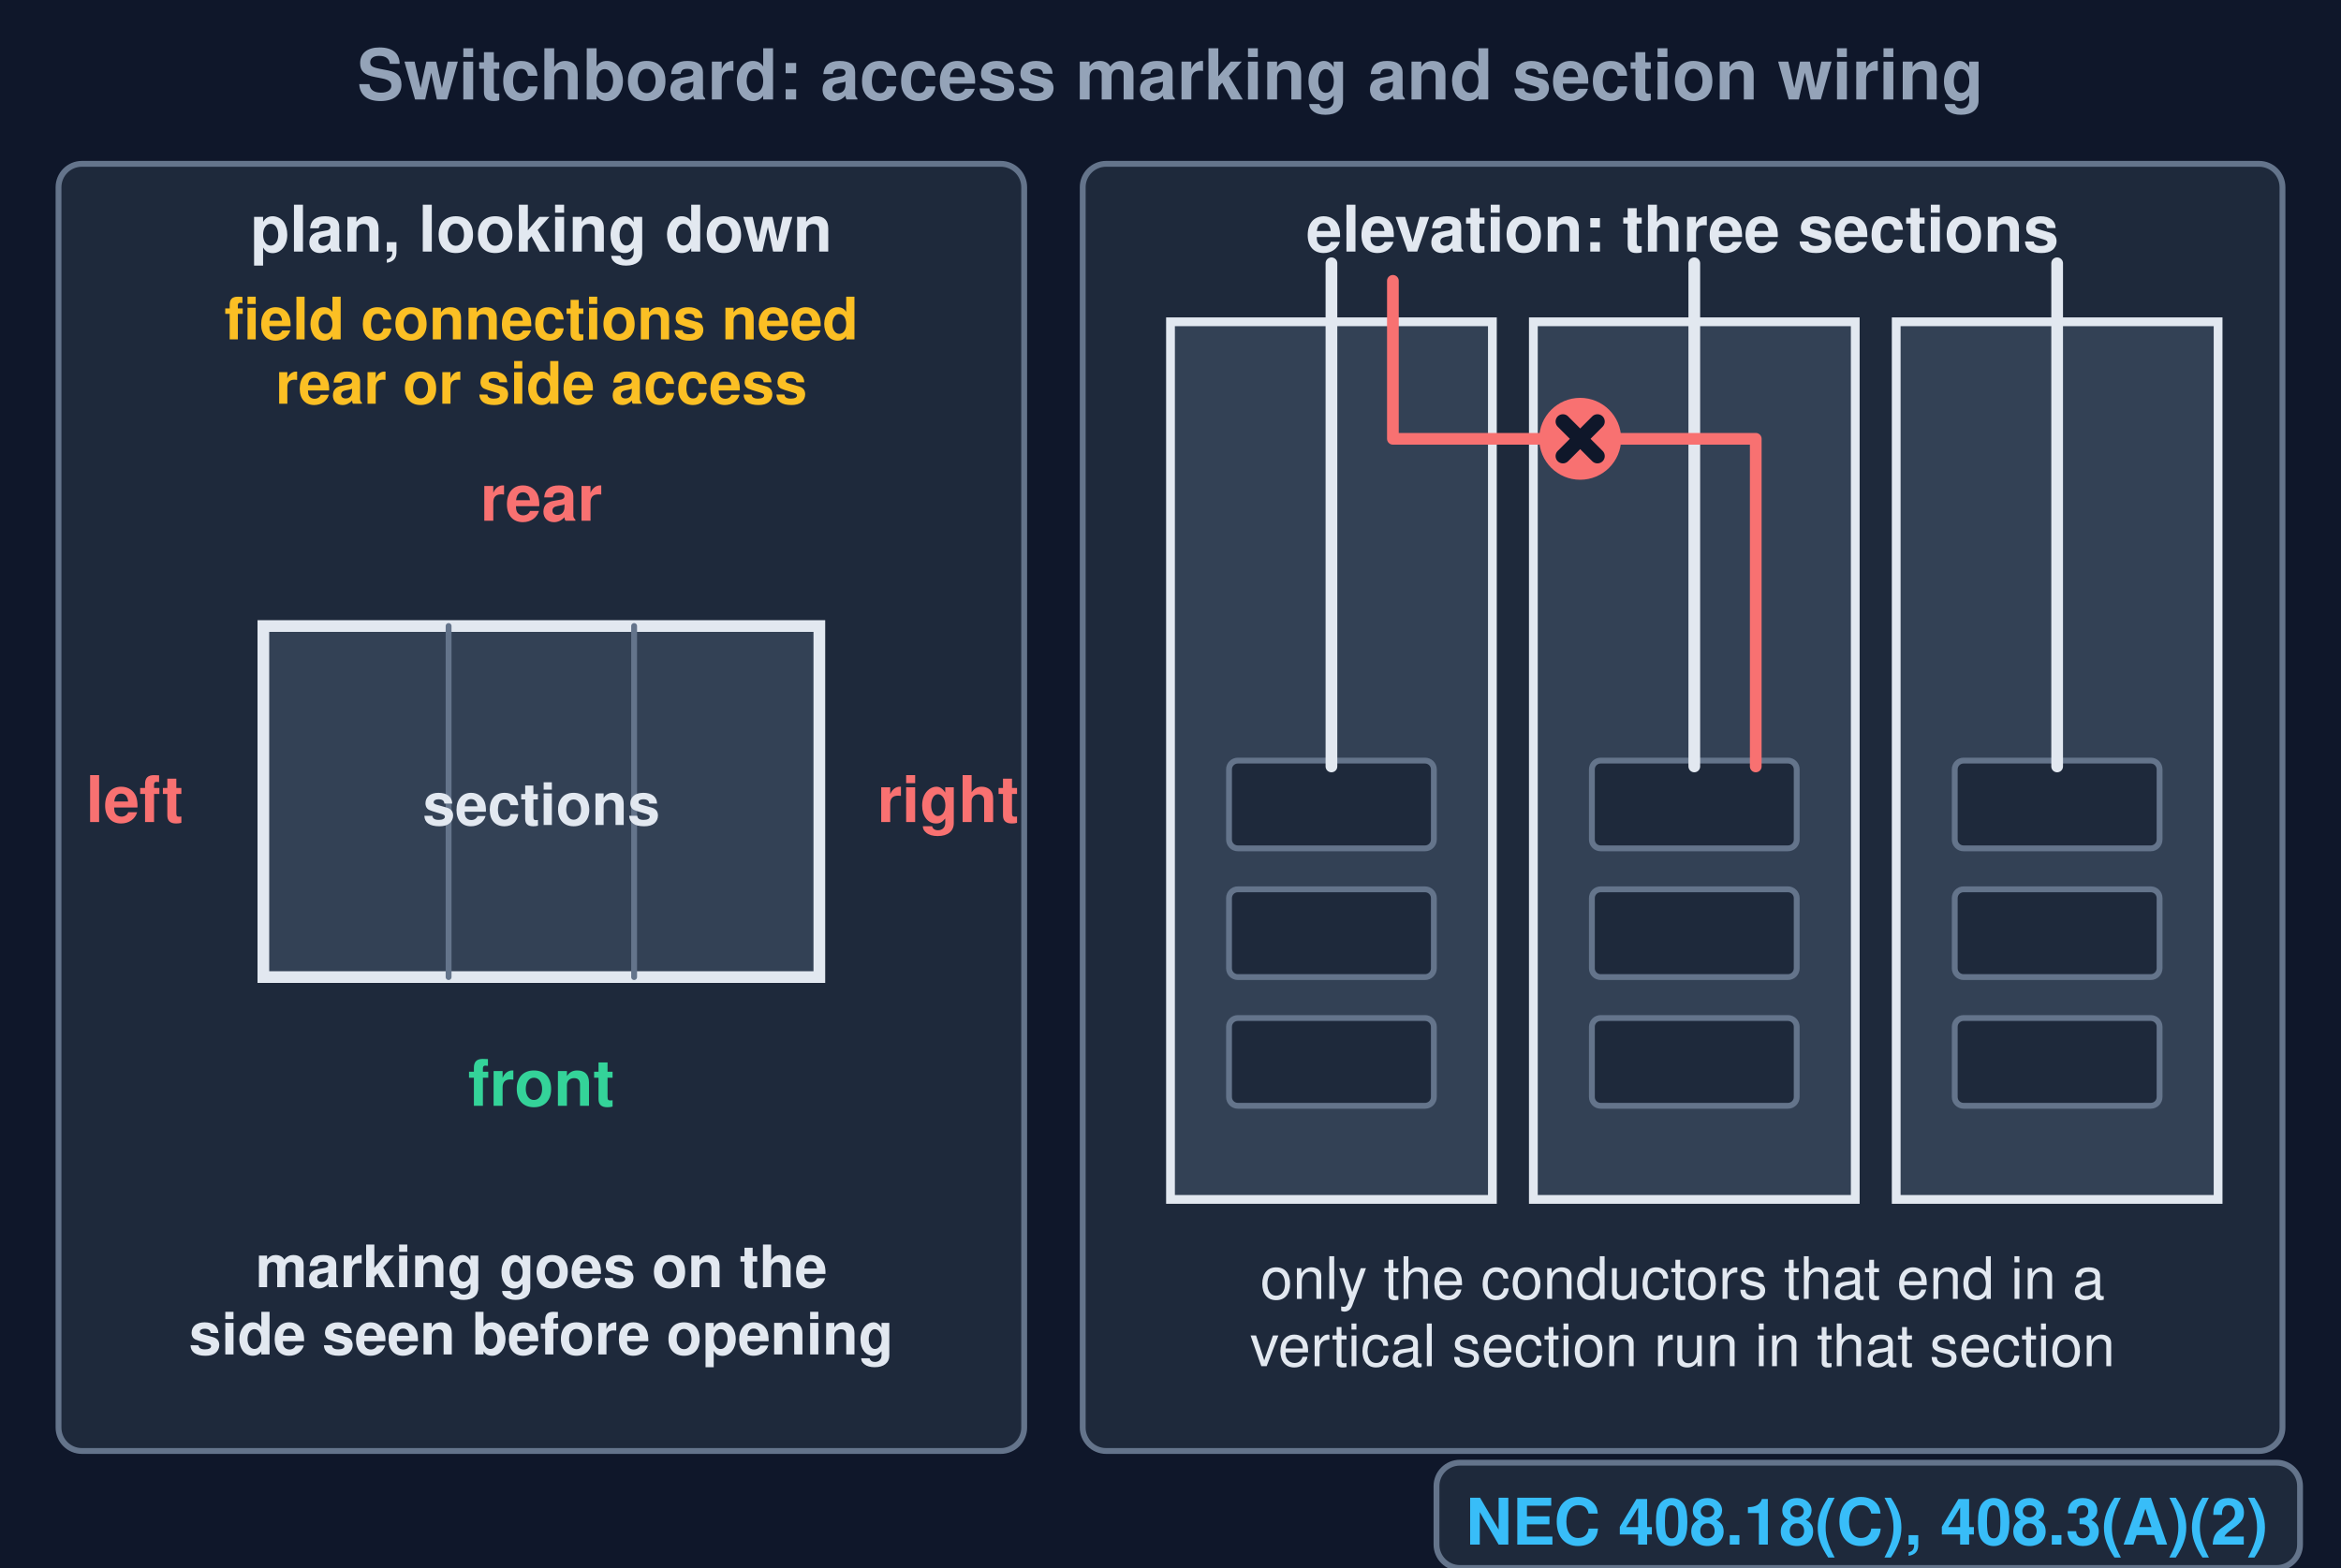
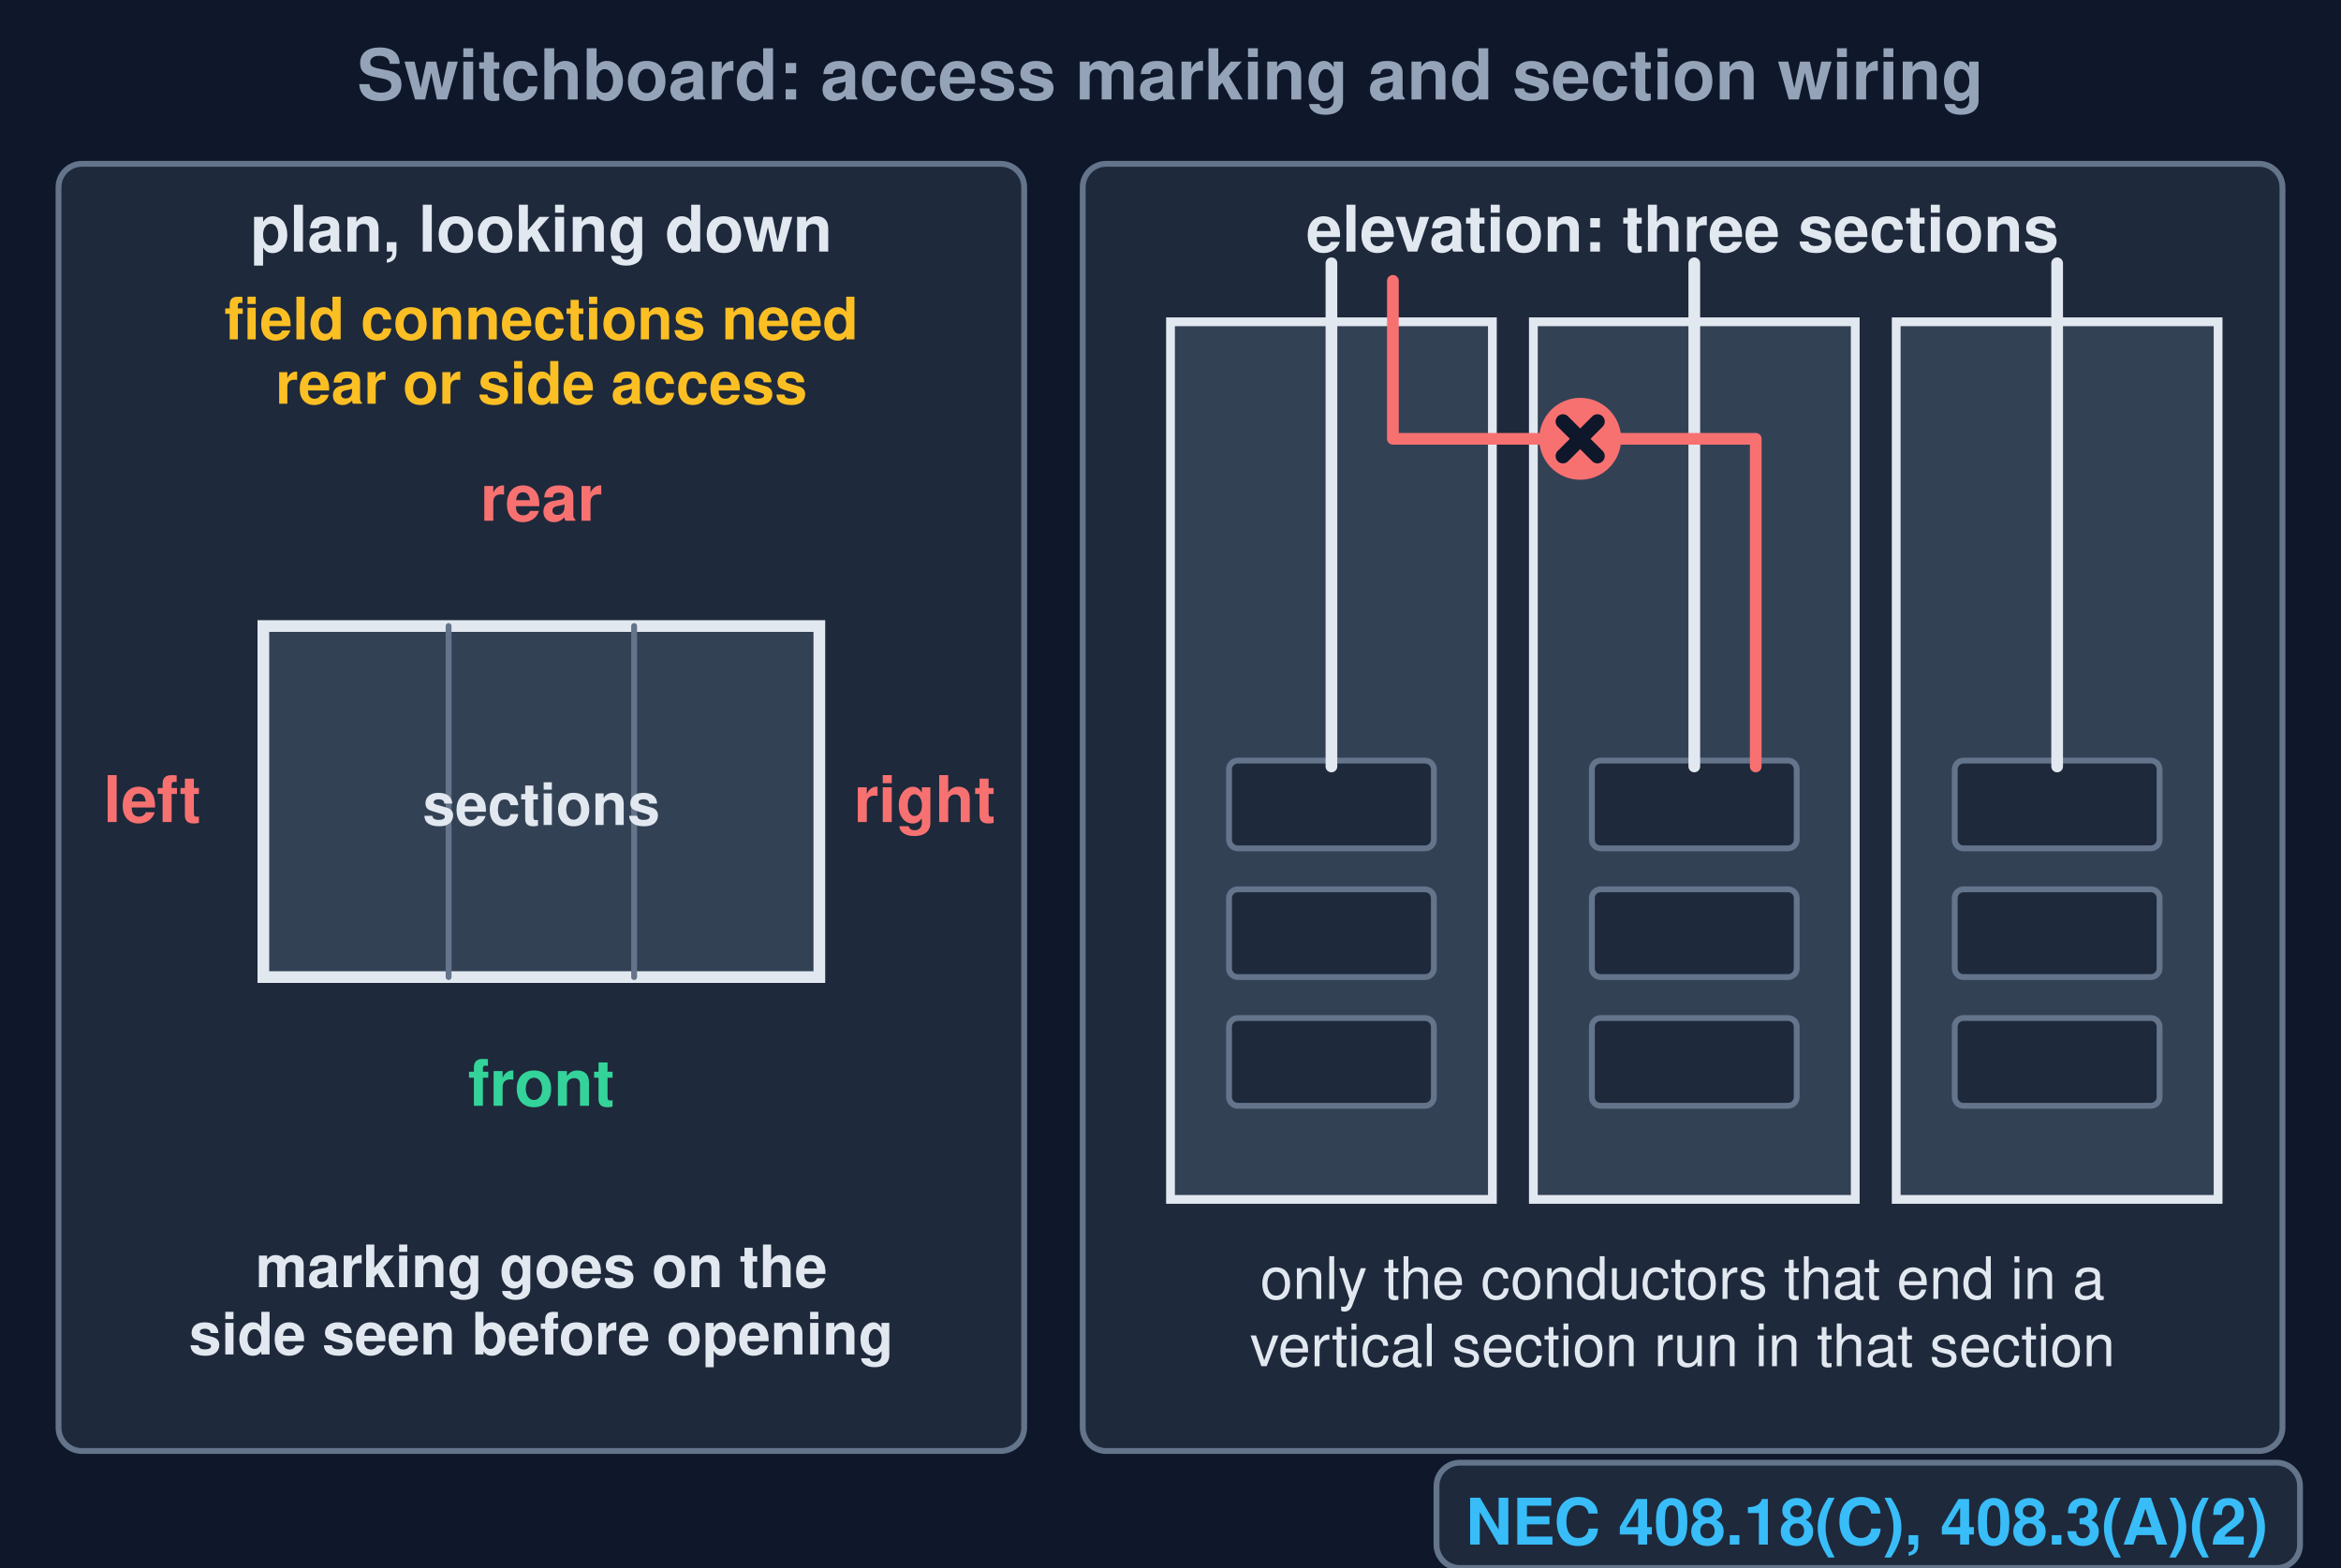
<svg xmlns="http://www.w3.org/2000/svg" width="800" height="536" viewBox="0 0 800 536">
  <rect x="0.0" y="0.0" width="800.0" height="536.0" rx="0" fill="#0f172a" fill-opacity="1.0" stroke="none" stroke-width="2" />
  <text x="400.0" y="34.0" font-family="Helvetica, Arial, sans-serif" font-size="24" font-weight="bold" fill="#94a3b8" text-anchor="middle">Switchboard: access marking and section wiring</text>
  <rect x="20.0" y="56.0" width="330.0" height="440.0" rx="8" fill="#1e293b" fill-opacity="1.0" stroke="#64748b" stroke-width="2" />
  <text x="185.0" y="86.0" font-family="Helvetica, Arial, sans-serif" font-size="22" font-weight="bold" fill="#e2e8f0" text-anchor="middle">plan, looking down</text>
  <rect x="90.0" y="214.0" width="190.0" height="120.0" rx="0" fill="#334155" fill-opacity="1.0" stroke="#e2e8f0" stroke-width="4" />
  <line x1="153.3" y1="214.0" x2="153.3" y2="334.0" stroke="#64748b" stroke-width="2" stroke-linecap="round" stroke-opacity="1.0" />
  <line x1="216.7" y1="214.0" x2="216.7" y2="334.0" stroke="#64748b" stroke-width="2" stroke-linecap="round" stroke-opacity="1.0" />
  <text x="185.0" y="282.0" font-family="Helvetica, Arial, sans-serif" font-size="20" font-weight="bold" fill="#e2e8f0" text-anchor="middle">sections</text>
  <text x="185.0" y="116.0" font-family="Helvetica, Arial, sans-serif" font-size="20" font-weight="bold" fill="#fbbf24" text-anchor="middle">field connections need</text>
  <text x="185.0" y="138.0" font-family="Helvetica, Arial, sans-serif" font-size="20" font-weight="bold" fill="#fbbf24" text-anchor="middle">rear or side access</text>
  <text x="185.0" y="178.0" font-family="Helvetica, Arial, sans-serif" font-size="22" font-weight="bold" fill="#f87171" text-anchor="middle">rear</text>
-   <text x="46.0" y="281.0" font-family="Helvetica, Arial, sans-serif" font-size="22" font-weight="bold" fill="#f87171" text-anchor="middle">left</text>
-   <text x="324.0" y="281.0" font-family="Helvetica, Arial, sans-serif" font-size="22" font-weight="bold" fill="#f87171" text-anchor="middle">right</text>
+   <text x="52.0" y="281.0" font-family="Helvetica, Arial, sans-serif" font-size="22" font-weight="bold" fill="#f87171" text-anchor="middle">left</text>
+   <text x="316.0" y="281.0" font-family="Helvetica, Arial, sans-serif" font-size="22" font-weight="bold" fill="#f87171" text-anchor="middle">right</text>
  <text x="185.0" y="378.0" font-family="Helvetica, Arial, sans-serif" font-size="22" font-weight="bold" fill="#34d399" text-anchor="middle">front</text>
  <text x="185.0" y="440.0" font-family="Helvetica, Arial, sans-serif" font-size="20" font-weight="bold" fill="#e2e8f0" text-anchor="middle">marking goes on the</text>
  <text x="185.0" y="463.0" font-family="Helvetica, Arial, sans-serif" font-size="20" font-weight="bold" fill="#e2e8f0" text-anchor="middle">side seen before opening</text>
  <rect x="370.0" y="56.0" width="410.0" height="440.0" rx="8" fill="#1e293b" fill-opacity="1.0" stroke="#64748b" stroke-width="2" />
  <text x="575.0" y="86.0" font-family="Helvetica, Arial, sans-serif" font-size="22" font-weight="bold" fill="#e2e8f0" text-anchor="middle">elevation: three sections</text>
  <rect x="400.0" y="110.0" width="110.0" height="300.0" rx="0" fill="#334155" fill-opacity="1.0" stroke="#e2e8f0" stroke-width="3" />
  <rect x="420.0" y="260.0" width="70.0" height="30.0" rx="3" fill="#1e293b" fill-opacity="1.0" stroke="#64748b" stroke-width="2" />
  <rect x="420.0" y="304.0" width="70.0" height="30.0" rx="3" fill="#1e293b" fill-opacity="1.0" stroke="#64748b" stroke-width="2" />
  <rect x="420.0" y="348.0" width="70.0" height="30.0" rx="3" fill="#1e293b" fill-opacity="1.0" stroke="#64748b" stroke-width="2" />
  <line x1="455.0" y1="90.0" x2="455.0" y2="262.0" stroke="#e2e8f0" stroke-width="4" stroke-linecap="round" stroke-opacity="1.0" />
  <rect x="524.0" y="110.0" width="110.0" height="300.0" rx="0" fill="#334155" fill-opacity="1.0" stroke="#e2e8f0" stroke-width="3" />
  <rect x="544.0" y="260.0" width="70.0" height="30.0" rx="3" fill="#1e293b" fill-opacity="1.0" stroke="#64748b" stroke-width="2" />
  <rect x="544.0" y="304.0" width="70.0" height="30.0" rx="3" fill="#1e293b" fill-opacity="1.0" stroke="#64748b" stroke-width="2" />
  <rect x="544.0" y="348.0" width="70.0" height="30.0" rx="3" fill="#1e293b" fill-opacity="1.0" stroke="#64748b" stroke-width="2" />
  <line x1="579.0" y1="90.0" x2="579.0" y2="262.0" stroke="#e2e8f0" stroke-width="4" stroke-linecap="round" stroke-opacity="1.0" />
  <rect x="648.0" y="110.0" width="110.0" height="300.0" rx="0" fill="#334155" fill-opacity="1.0" stroke="#e2e8f0" stroke-width="3" />
  <rect x="668.0" y="260.0" width="70.0" height="30.0" rx="3" fill="#1e293b" fill-opacity="1.0" stroke="#64748b" stroke-width="2" />
  <rect x="668.0" y="304.0" width="70.0" height="30.0" rx="3" fill="#1e293b" fill-opacity="1.0" stroke="#64748b" stroke-width="2" />
  <rect x="668.0" y="348.0" width="70.0" height="30.0" rx="3" fill="#1e293b" fill-opacity="1.0" stroke="#64748b" stroke-width="2" />
  <line x1="703.0" y1="90.0" x2="703.0" y2="262.0" stroke="#e2e8f0" stroke-width="4" stroke-linecap="round" stroke-opacity="1.0" />
  <polyline points="476.0,96.0 476.0,150.0 600.0,150.0 600.0,262.0" fill="none" stroke="#f87171" stroke-width="4" stroke-linecap="round" stroke-linejoin="round" />
  <circle cx="540.0" cy="150.0" r="14" fill="#f87171" stroke="none" stroke-width="2" />
  <line x1="534.1" y1="144.1" x2="545.9" y2="155.9" stroke="#0f172a" stroke-width="5" stroke-linecap="round" stroke-opacity="1.0" />
  <line x1="534.1" y1="155.9" x2="545.9" y2="144.1" stroke="#0f172a" stroke-width="5" stroke-linecap="round" stroke-opacity="1.0" />
  <text x="575.0" y="444.0" font-family="Helvetica, Arial, sans-serif" font-size="20" fill="#e2e8f0" text-anchor="middle">only the conductors that end in a</text>
  <text x="575.0" y="467.0" font-family="Helvetica, Arial, sans-serif" font-size="20" fill="#e2e8f0" text-anchor="middle">vertical section run in that section</text>
  <rect x="490.9" y="500.0" width="295.1" height="36.0" rx="8" fill="#1e293b" fill-opacity="1.0" stroke="#64748b" stroke-width="2" />
  <text x="500.9" y="528.0" font-family="Helvetica, Arial, sans-serif" font-size="22" font-weight="bold" fill="#38bdf8" text-anchor="start">NEC 408.18(C), 408.3(A)(2)</text>
</svg>
